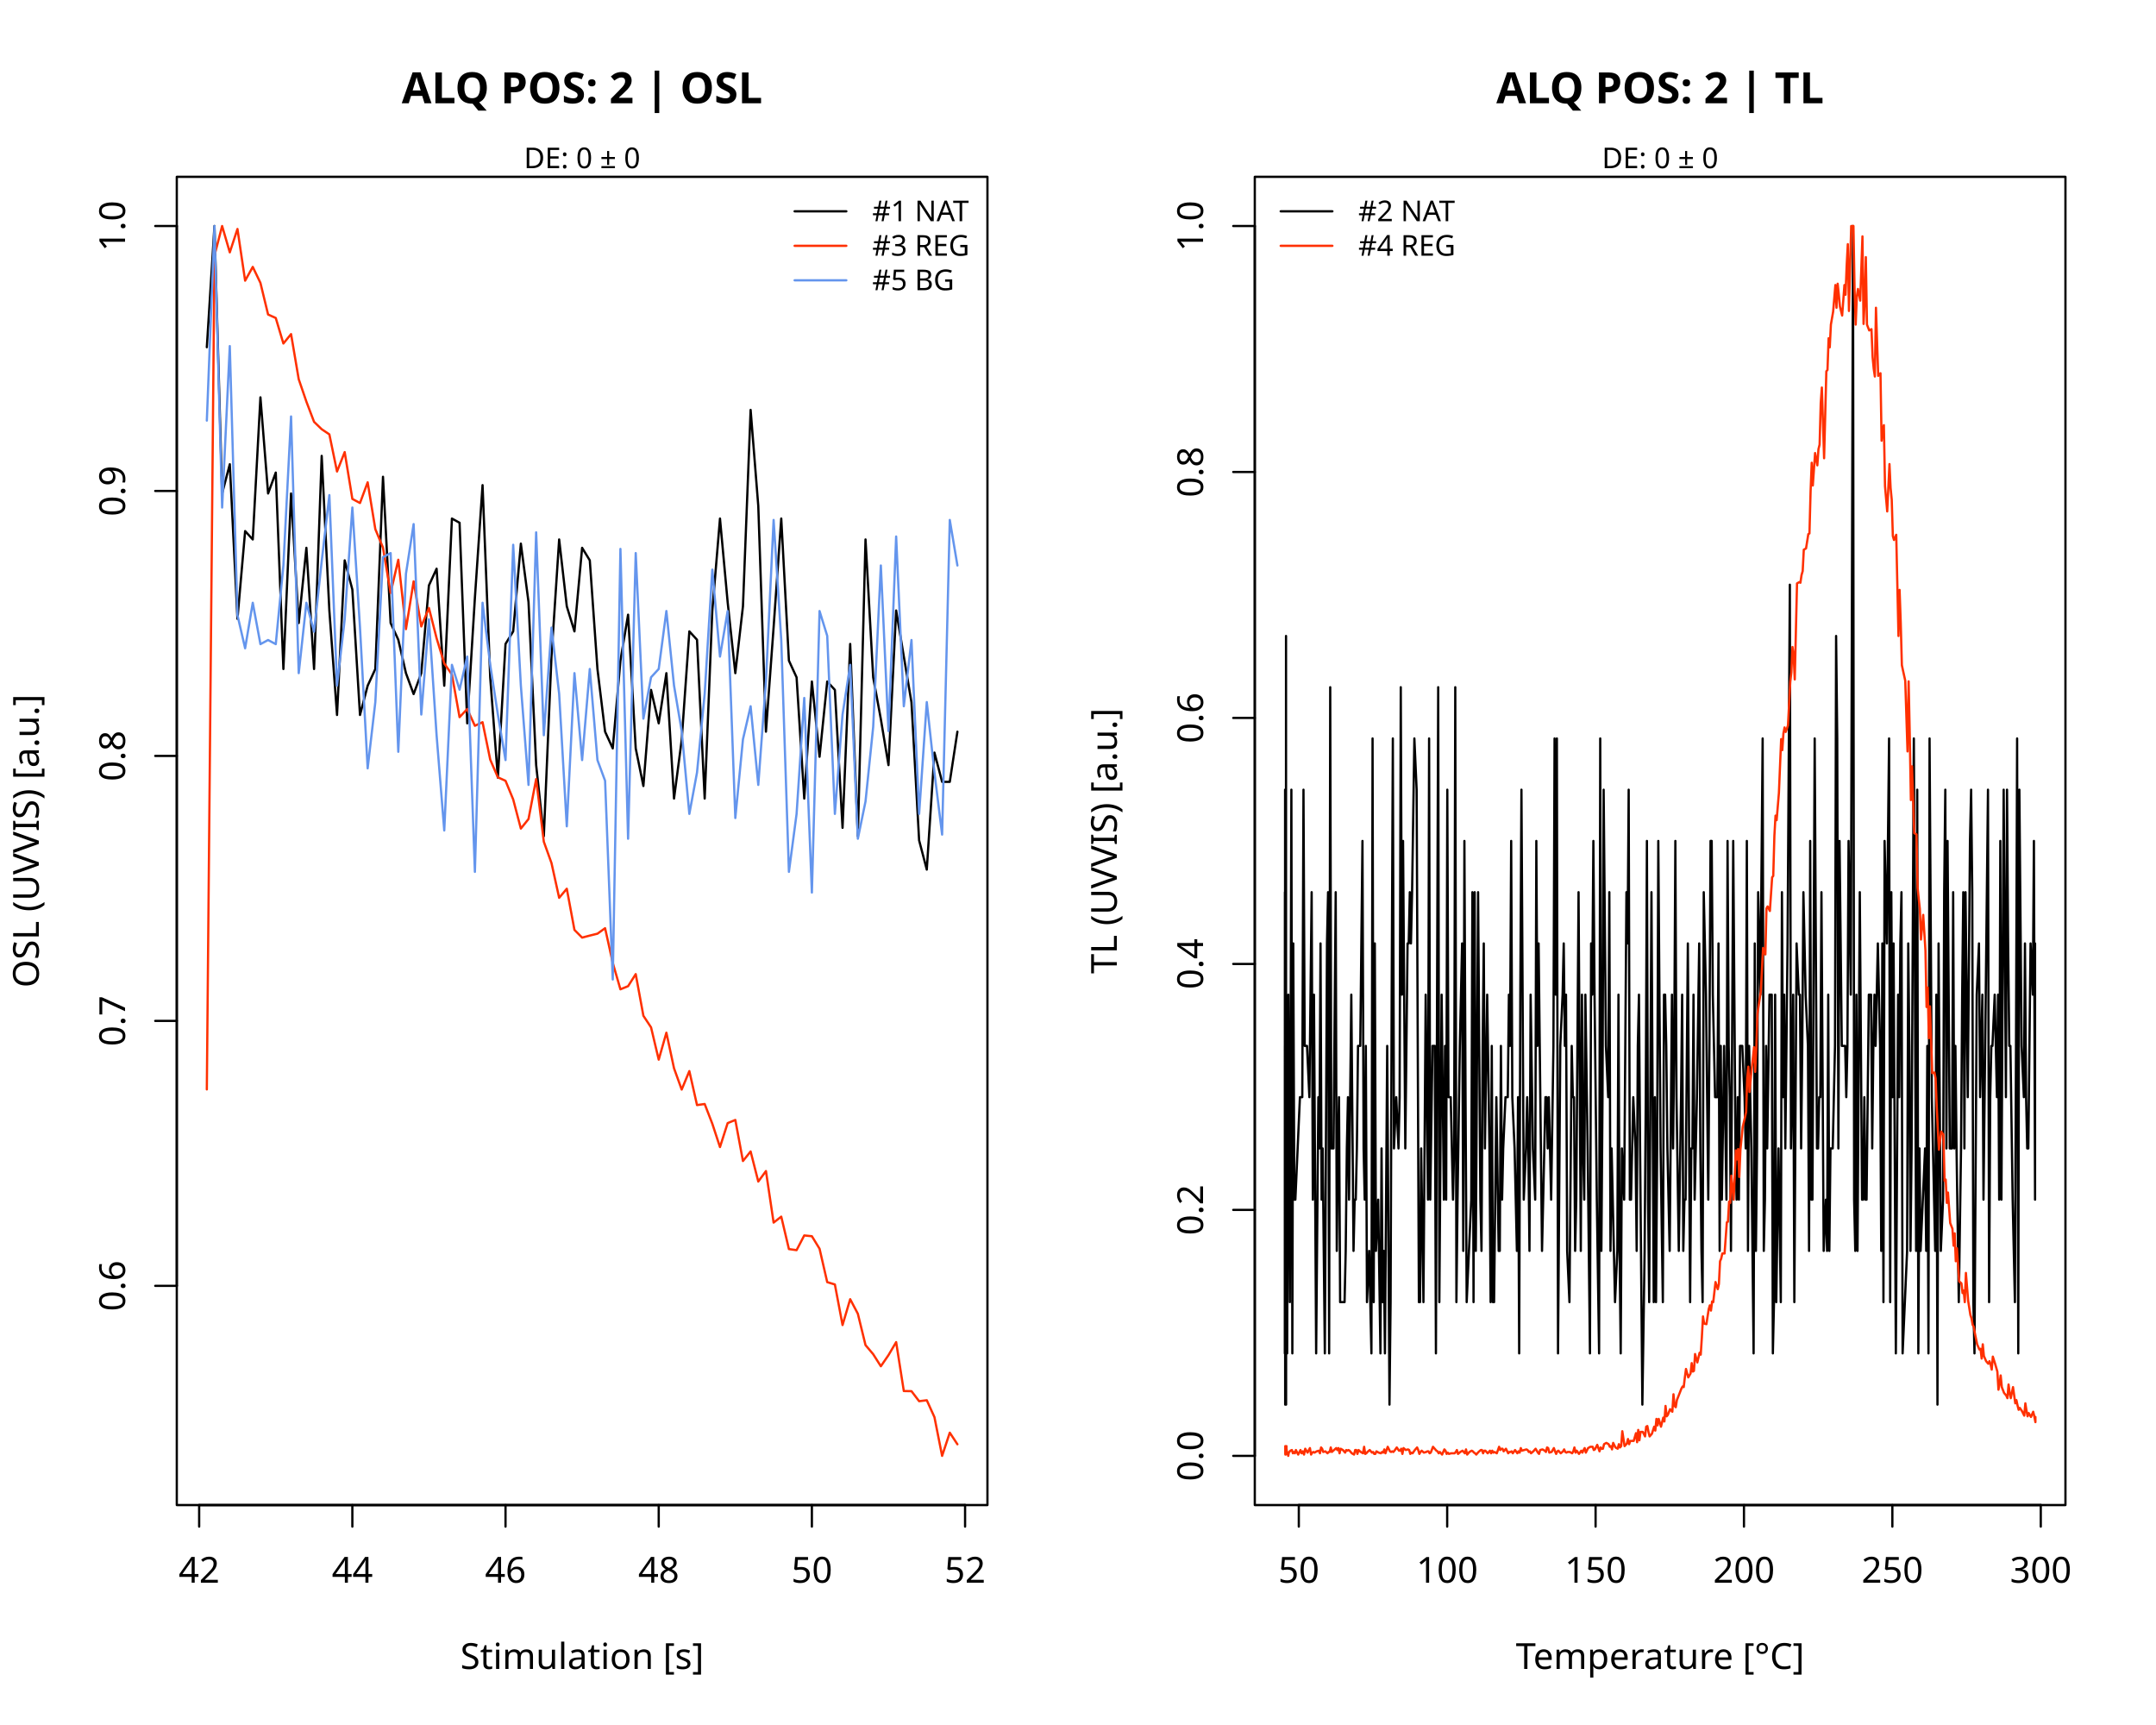
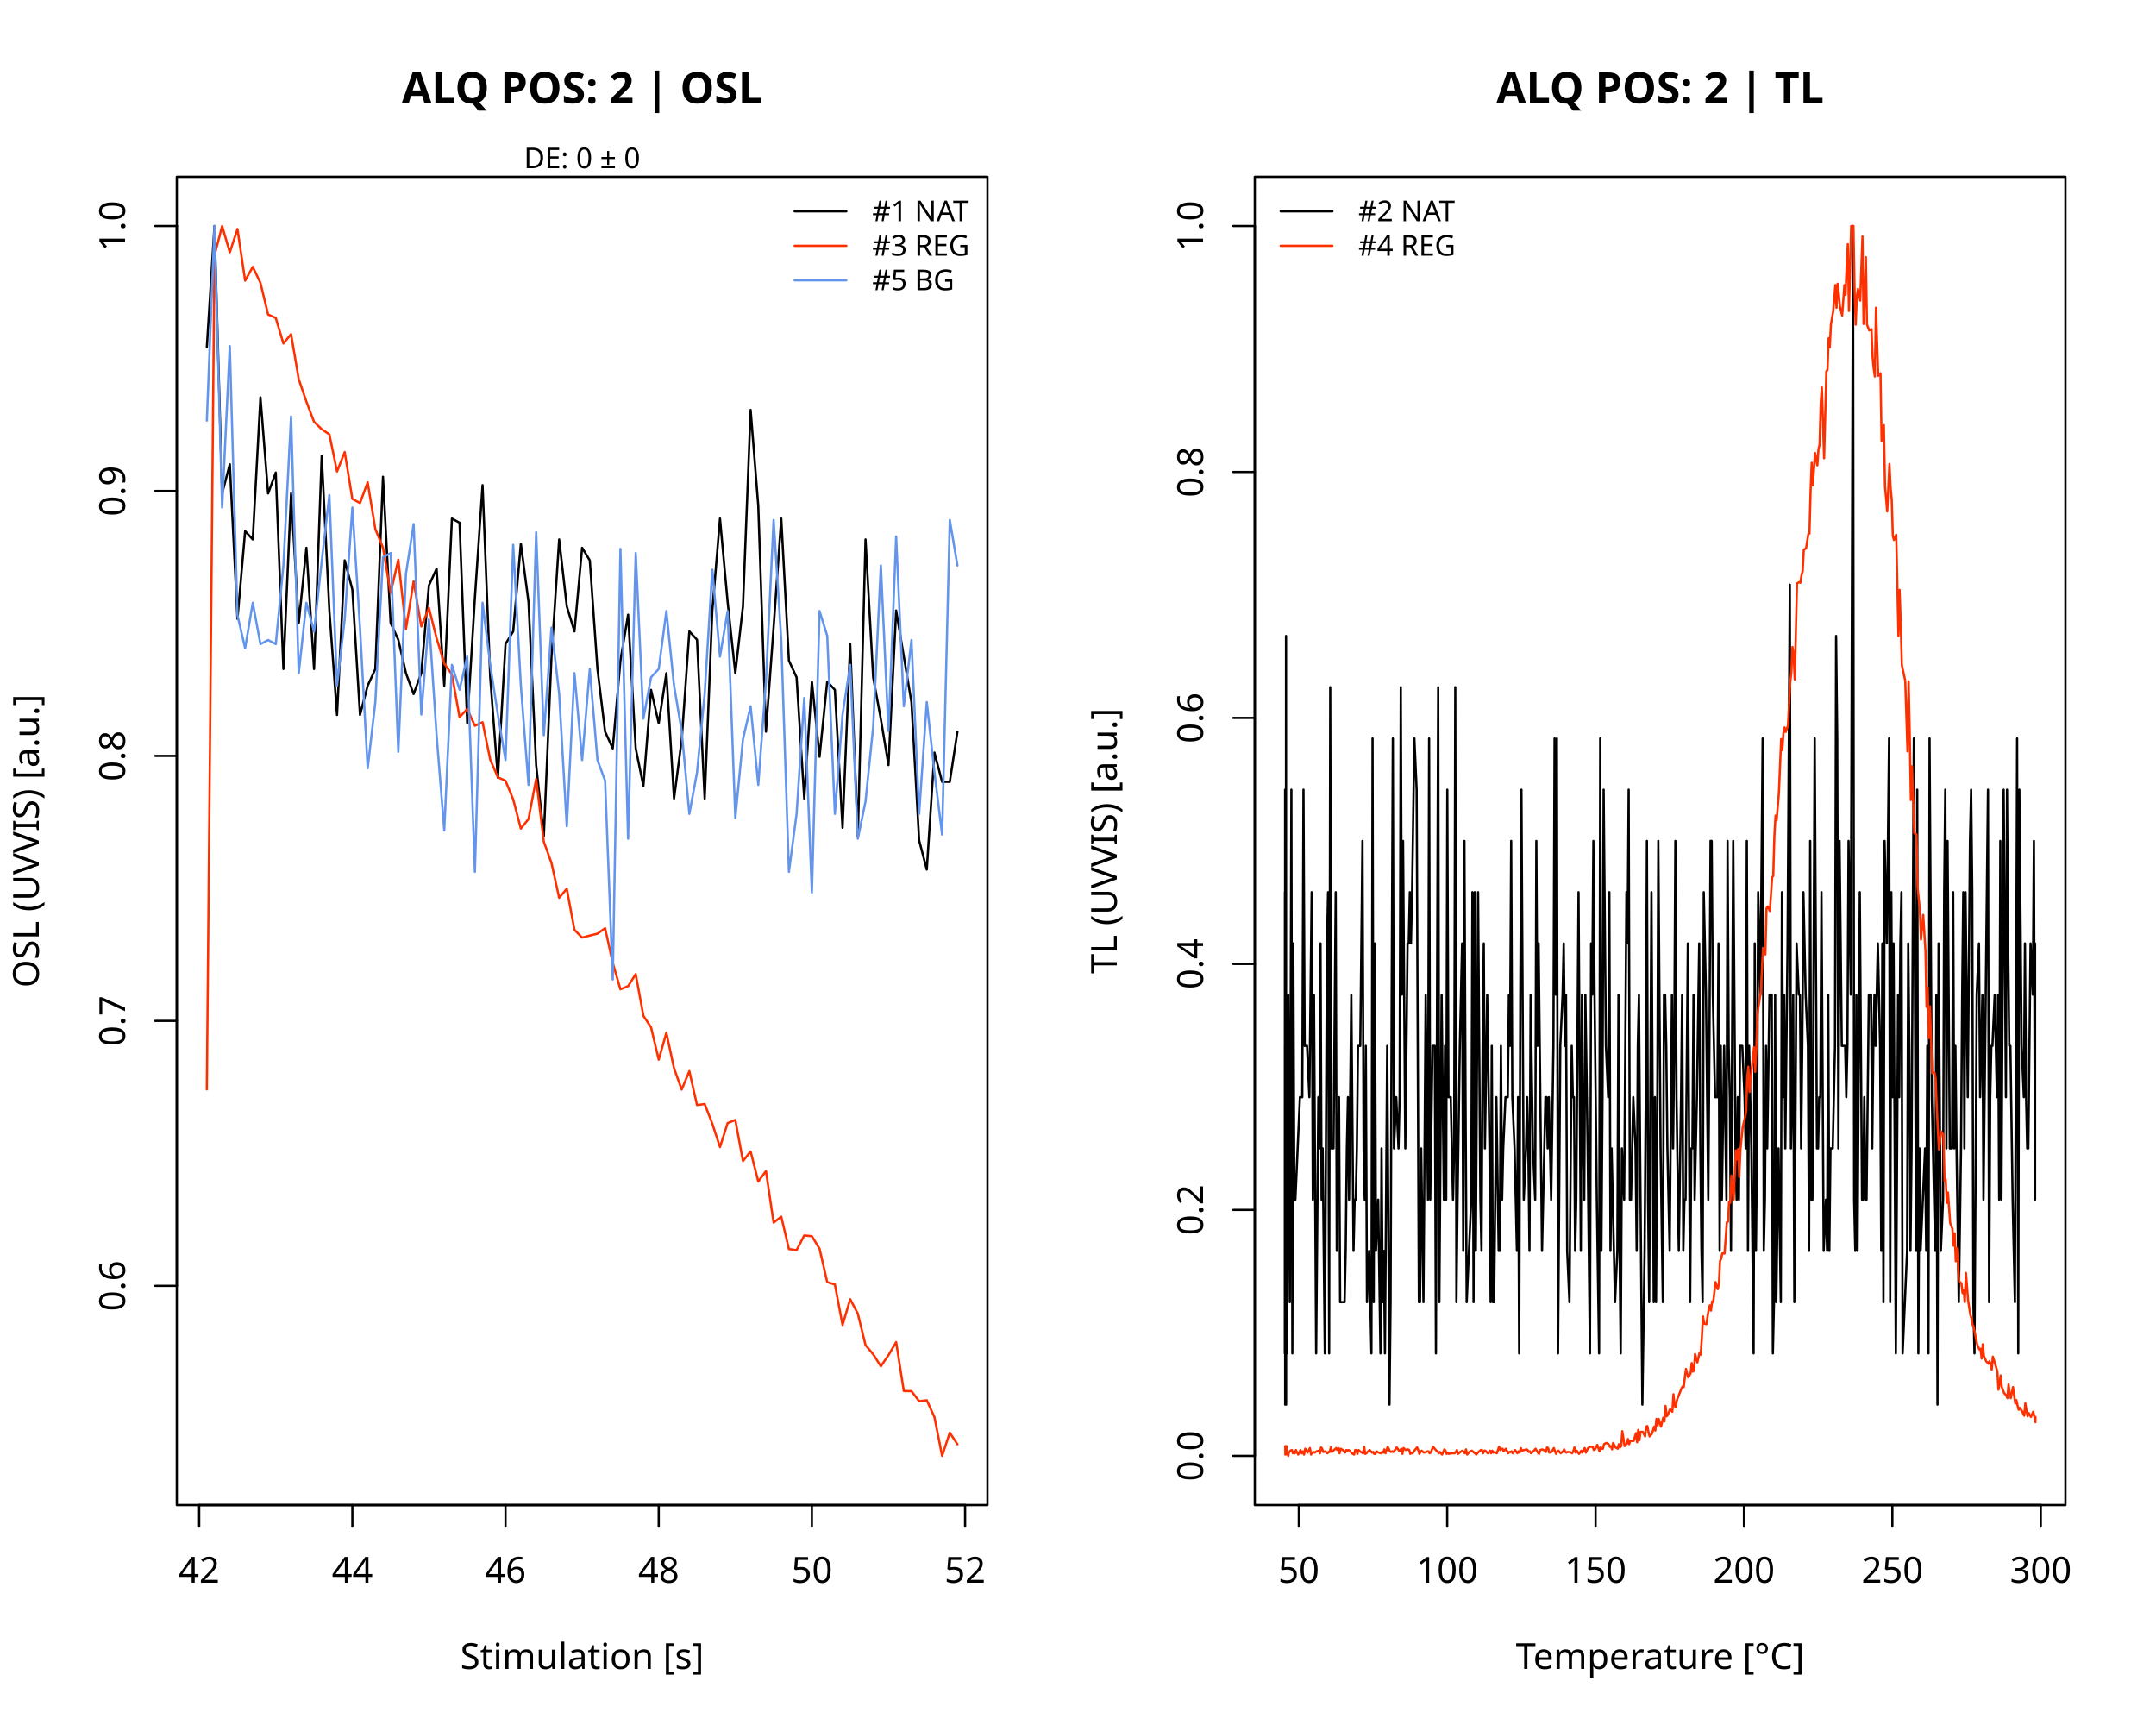
<svg xmlns="http://www.w3.org/2000/svg" class="svglite" data-engine-version="2.0" width="720.00pt" height="576.00pt" viewBox="0 0 720.00 576.00">
  <defs>
    <style type="text/css">
    .svglite line, .svglite polyline, .svglite polygon, .svglite path, .svglite rect, .svglite circle {
      fill: none;
      stroke: #000000;
      stroke-linecap: round;
      stroke-linejoin: round;
      stroke-miterlimit: 10.00;
    }
  </style>
  </defs>
  <rect width="100%" height="100%" style="stroke: none; fill: #FFFFFF;" />
  <defs>
    <clipPath id="cpMC4wMHw3MjAuMDB8MC4wMHw1NzYuMDA=">
      <rect x="0.00" y="0.00" width="720.00" height="576.00" />
    </clipPath>
  </defs>
  <g clip-path="url(#cpMC4wMHw3MjAuMDB8MC4wMHw1NzYuMDA=)">
    <line x1="66.51" y1="502.56" x2="322.29" y2="502.56" style="stroke-width: 0.75;" />
    <line x1="66.51" y1="502.56" x2="66.51" y2="509.76" style="stroke-width: 0.75;" />
    <line x1="117.67" y1="502.56" x2="117.67" y2="509.76" style="stroke-width: 0.75;" />
    <line x1="168.82" y1="502.56" x2="168.82" y2="509.76" style="stroke-width: 0.75;" />
    <line x1="219.98" y1="502.56" x2="219.98" y2="509.76" style="stroke-width: 0.75;" />
    <line x1="271.13" y1="502.56" x2="271.13" y2="509.76" style="stroke-width: 0.75;" />
    <line x1="322.29" y1="502.56" x2="322.29" y2="509.76" style="stroke-width: 0.75;" />
    <text x="66.51" y="528.48" text-anchor="middle" style="font-size: 12.00px; font-family: sans;" textLength="13.35px" lengthAdjust="spacingAndGlyphs">42</text>
    <text x="117.67" y="528.48" text-anchor="middle" style="font-size: 12.00px; font-family: sans;" textLength="13.35px" lengthAdjust="spacingAndGlyphs">44</text>
    <text x="168.82" y="528.48" text-anchor="middle" style="font-size: 12.00px; font-family: sans;" textLength="13.35px" lengthAdjust="spacingAndGlyphs">46</text>
    <text x="219.98" y="528.48" text-anchor="middle" style="font-size: 12.00px; font-family: sans;" textLength="13.35px" lengthAdjust="spacingAndGlyphs">48</text>
    <text x="271.13" y="528.48" text-anchor="middle" style="font-size: 12.00px; font-family: sans;" textLength="13.35px" lengthAdjust="spacingAndGlyphs">50</text>
    <text x="322.29" y="528.48" text-anchor="middle" style="font-size: 12.00px; font-family: sans;" textLength="13.35px" lengthAdjust="spacingAndGlyphs">52</text>
    <line x1="59.04" y1="429.36" x2="59.04" y2="75.47" style="stroke-width: 0.75;" />
    <line x1="59.04" y1="429.36" x2="51.84" y2="429.36" style="stroke-width: 0.75;" />
    <line x1="59.04" y1="340.89" x2="51.84" y2="340.89" style="stroke-width: 0.75;" />
    <line x1="59.04" y1="252.41" x2="51.84" y2="252.41" style="stroke-width: 0.75;" />
    <line x1="59.04" y1="163.94" x2="51.84" y2="163.94" style="stroke-width: 0.75;" />
    <line x1="59.04" y1="75.47" x2="51.84" y2="75.47" style="stroke-width: 0.75;" />
    <text transform="translate(41.76,429.36) rotate(-90)" text-anchor="middle" style="font-size: 12.00px; font-family: sans;" textLength="16.68px" lengthAdjust="spacingAndGlyphs">0.6</text>
    <text transform="translate(41.76,340.89) rotate(-90)" text-anchor="middle" style="font-size: 12.00px; font-family: sans;" textLength="16.68px" lengthAdjust="spacingAndGlyphs">0.7</text>
    <text transform="translate(41.76,252.41) rotate(-90)" text-anchor="middle" style="font-size: 12.00px; font-family: sans;" textLength="16.68px" lengthAdjust="spacingAndGlyphs">0.8</text>
    <text transform="translate(41.76,163.94) rotate(-90)" text-anchor="middle" style="font-size: 12.00px; font-family: sans;" textLength="16.68px" lengthAdjust="spacingAndGlyphs">0.9</text>
    <text transform="translate(41.76,75.47) rotate(-90)" text-anchor="middle" style="font-size: 12.00px; font-family: sans;" textLength="16.68px" lengthAdjust="spacingAndGlyphs">1.0</text>
    <polygon points="59.04,502.56 329.76,502.56 329.76,59.04 59.04,59.04 " style="stroke-width: 0.75; fill: none;" />
  </g>
  <defs>
    <clipPath id="cpMC4wMHwzNjAuMDB8MC4wMHw1NzYuMDA=">
      <rect x="0.00" y="0.00" width="360.00" height="576.00" />
    </clipPath>
  </defs>
  <g clip-path="url(#cpMC4wMHwzNjAuMDB8MC4wMHw1NzYuMDA=)">
    <text x="194.40" y="34.48" text-anchor="middle" style="font-size: 14.40px; font-weight: bold; font-family: sans;" textLength="119.82px" lengthAdjust="spacingAndGlyphs">ALQ POS: 2 | OSL</text>
    <text x="194.40" y="557.28" text-anchor="middle" style="font-size: 12.00px; font-family: sans;" textLength="75.37px" lengthAdjust="spacingAndGlyphs">Stimulation [s]</text>
    <text transform="translate(12.96,280.80) rotate(-90)" text-anchor="middle" style="font-size: 12.00px; font-family: sans;" textLength="101.38px" lengthAdjust="spacingAndGlyphs">OSL (UVVIS) [a.u.]</text>
  </g>
  <defs>
    <clipPath id="cpNTkuMDR8MzI5Ljc2fDU5LjA0fDUwMi41Ng==">
      <rect x="59.04" y="59.04" width="270.72" height="443.52" />
    </clipPath>
  </defs>
  <g clip-path="url(#cpNTkuMDR8MzI5Ljc2fDU5LjA0fDUwMi41Ng==)">
    <polyline points="69.07,115.94 71.62,75.47 74.18,164.78 76.74,155.01 79.30,206.64 81.86,177.34 84.41,180.13 86.97,132.68 89.53,164.78 92.09,157.80 94.64,223.39 97.20,164.78 99.76,208.04 102.32,182.92 104.88,223.39 107.43,152.22 109.99,203.85 112.55,238.74 115.11,187.11 117.67,196.87 120.22,238.74 122.78,228.97 125.34,223.39 127.90,159.20 130.45,208.04 133.01,213.62 135.57,224.78 138.13,231.76 140.69,224.78 143.24,195.48 145.80,189.90 148.36,228.97 150.92,173.15 153.47,174.55 156.03,241.53 158.59,199.66 161.15,161.99 163.71,226.18 166.26,259.67 168.82,215.02 171.38,210.83 173.94,181.52 176.50,201.06 179.05,255.48 181.61,279.21 184.17,219.20 186.73,180.13 189.28,202.46 191.84,210.83 194.40,182.92 196.96,187.11 199.52,223.39 202.07,244.32 204.63,249.90 207.19,220.60 209.75,205.25 212.30,249.90 214.86,262.46 217.42,230.37 219.98,241.53 222.54,224.78 225.09,266.65 227.65,247.11 230.21,210.83 232.77,213.62 235.33,266.65 237.88,203.85 240.44,173.15 243.00,201.06 245.56,224.78 248.11,202.46 250.67,136.87 253.23,168.96 255.79,244.32 258.35,209.43 260.90,173.15 263.46,220.60 266.02,226.18 268.58,266.65 271.13,227.57 273.69,252.69 276.25,227.57 278.81,230.37 281.37,276.42 283.92,215.02 286.48,279.21 289.04,180.13 291.60,226.18 294.16,240.13 296.71,255.48 299.27,203.85 301.83,219.20 304.39,234.55 306.94,280.60 309.50,290.37 312.06,251.30 314.62,261.07 317.18,261.07 319.73,244.32 " style="stroke-width: 0.75;" />
    <polyline points="69.07,363.77 71.62,85.35 74.18,75.47 76.74,84.26 79.30,76.46 81.86,93.72 84.41,89.12 86.97,94.46 89.53,105.02 92.09,106.18 94.64,114.70 97.20,111.56 99.76,126.63 102.32,134.11 104.88,140.86 107.43,143.32 109.99,145.04 112.55,157.44 115.11,150.96 117.67,166.60 120.22,167.96 122.78,161.05 125.34,176.69 127.90,182.87 130.45,197.99 133.01,186.90 135.57,210.07 138.13,194.12 140.69,209.18 143.24,203.01 145.80,213.11 148.36,221.53 150.92,225.24 153.47,239.47 156.03,236.75 158.59,242.35 161.15,241.15 163.71,253.65 166.26,259.56 168.82,260.71 171.38,266.94 173.94,276.67 176.50,273.48 179.05,260.14 181.61,281.06 184.17,288.18 186.73,299.79 189.28,296.76 191.84,310.51 194.40,313.08 196.96,312.40 199.52,311.77 202.07,309.94 204.63,321.50 207.19,330.34 209.75,329.30 212.30,325.27 214.86,339.18 217.42,343.05 219.98,353.83 222.54,344.83 225.09,356.71 227.65,363.82 230.21,357.65 232.77,369.00 235.33,368.64 237.88,375.23 240.44,383.02 243.00,375.02 245.56,373.97 248.11,387.68 250.67,384.49 253.23,394.53 255.79,391.03 258.35,408.24 260.90,406.25 263.46,417.08 266.02,417.44 268.58,412.53 271.13,412.79 273.69,416.97 276.25,428.12 278.81,428.90 281.37,442.45 283.92,433.82 286.48,438.68 289.04,449.15 291.60,452.18 294.16,456.21 296.71,452.50 299.27,448.15 301.83,464.48 304.39,464.53 306.94,467.88 309.50,467.56 312.06,473.21 314.62,486.13 317.18,478.39 319.73,482.26 " style="stroke-width: 0.75; stroke: #FF3000;" />
    <polyline points="69.07,140.44 71.62,75.47 74.18,169.47 76.74,115.56 79.30,205.41 81.86,216.47 84.41,201.27 86.97,215.09 89.53,213.71 92.09,215.09 94.64,188.82 97.20,139.06 99.76,224.77 102.32,201.27 104.88,210.94 107.43,187.44 109.99,165.32 112.55,228.91 115.11,206.79 117.67,169.47 120.22,209.56 122.78,256.56 125.34,234.44 127.90,186.06 130.45,184.68 133.01,251.03 135.57,191.59 138.13,175.00 140.69,238.59 143.24,206.79 145.80,245.50 148.36,277.30 150.92,222.00 153.47,230.30 156.03,219.24 158.59,291.12 161.15,201.27 163.71,222.00 166.26,238.59 168.82,253.80 171.38,181.91 173.94,228.91 176.50,262.09 179.05,177.76 181.61,245.50 184.17,209.56 186.73,231.68 189.28,275.92 191.84,224.77 194.40,253.80 196.96,223.38 199.52,253.80 202.07,260.71 204.63,327.06 207.19,183.29 209.75,280.06 212.30,184.68 214.86,239.97 217.42,226.15 219.98,223.38 222.54,204.03 225.09,228.91 227.65,244.12 230.21,271.77 232.77,257.94 235.33,231.68 237.88,190.21 240.44,219.24 243.00,204.03 245.56,273.15 248.11,246.88 250.67,235.83 253.23,262.09 255.79,227.53 258.35,173.62 260.90,213.71 263.46,291.12 266.02,271.77 268.58,233.06 271.13,298.03 273.69,204.03 276.25,212.32 278.81,271.77 281.37,238.59 283.92,222.00 286.48,280.06 289.04,267.62 291.60,242.74 294.16,188.82 296.71,244.12 299.27,179.15 301.83,235.83 304.39,213.71 306.94,271.77 309.50,234.44 312.06,257.94 314.62,278.68 317.18,173.62 319.73,188.82 " style="stroke-width: 0.75; stroke: #6495ED;" />
  </g>
  <g clip-path="url(#cpMC4wMHw3MjAuMDB8MC4wMHw1NzYuMDA=)">
    <text x="194.40" y="56.16" text-anchor="middle" style="font-size: 9.60px; font-family: sans;" textLength="39.96px" lengthAdjust="spacingAndGlyphs">DE: 0 ± 0</text>
  </g>
  <g clip-path="url(#cpNTkuMDR8MzI5Ljc2fDU5LjA0fDUwMi41Ng==)">
    <line x1="265.36" y1="70.56" x2="282.64" y2="70.56" style="stroke-width: 0.75;" />
    <line x1="265.36" y1="82.08" x2="282.64" y2="82.08" style="stroke-width: 0.75; stroke: #FF3000;" />
    <line x1="265.36" y1="93.60" x2="282.64" y2="93.60" style="stroke-width: 0.75; stroke: #6495ED;" />
    <text x="291.28" y="73.86" style="font-size: 9.60px; font-family: sans;" textLength="32.55px" lengthAdjust="spacingAndGlyphs">#1 NAT</text>
    <text x="291.28" y="85.38" style="font-size: 9.60px; font-family: sans;" textLength="34.16px" lengthAdjust="spacingAndGlyphs">#3 REG</text>
    <text x="291.28" y="96.90" style="font-size: 9.60px; font-family: sans;" textLength="27.22px" lengthAdjust="spacingAndGlyphs">#5 BG</text>
  </g>
  <defs>
    <clipPath id="cpNDE5LjA0fDY4OS43Nnw1OS4wNHw1MDIuNTY=">
      <rect x="419.04" y="59.04" width="270.72" height="443.52" />
    </clipPath>
  </defs>
  <g clip-path="url(#cpNDE5LjA0fDY4OS43Nnw1OS4wNHw1MDIuNTY=)">
</g>
  <g clip-path="url(#cpMC4wMHw3MjAuMDB8MC4wMHw1NzYuMDA=)">
    <line x1="433.74" y1="502.56" x2="681.52" y2="502.56" style="stroke-width: 0.75;" />
    <line x1="433.74" y1="502.56" x2="433.74" y2="509.76" style="stroke-width: 0.75;" />
    <line x1="483.29" y1="502.56" x2="483.29" y2="509.76" style="stroke-width: 0.75;" />
    <line x1="532.85" y1="502.56" x2="532.85" y2="509.76" style="stroke-width: 0.75;" />
    <line x1="582.40" y1="502.56" x2="582.40" y2="509.76" style="stroke-width: 0.75;" />
    <line x1="631.96" y1="502.56" x2="631.96" y2="509.76" style="stroke-width: 0.75;" />
    <line x1="681.52" y1="502.56" x2="681.52" y2="509.76" style="stroke-width: 0.75;" />
    <text x="433.74" y="528.48" text-anchor="middle" style="font-size: 12.00px; font-family: sans;" textLength="13.35px" lengthAdjust="spacingAndGlyphs">50</text>
    <text x="483.29" y="528.48" text-anchor="middle" style="font-size: 12.00px; font-family: sans;" textLength="20.02px" lengthAdjust="spacingAndGlyphs">100</text>
    <text x="532.85" y="528.48" text-anchor="middle" style="font-size: 12.00px; font-family: sans;" textLength="20.02px" lengthAdjust="spacingAndGlyphs">150</text>
    <text x="582.40" y="528.48" text-anchor="middle" style="font-size: 12.00px; font-family: sans;" textLength="20.02px" lengthAdjust="spacingAndGlyphs">200</text>
    <text x="631.96" y="528.48" text-anchor="middle" style="font-size: 12.00px; font-family: sans;" textLength="20.02px" lengthAdjust="spacingAndGlyphs">250</text>
    <text x="681.52" y="528.48" text-anchor="middle" style="font-size: 12.00px; font-family: sans;" textLength="20.02px" lengthAdjust="spacingAndGlyphs">300</text>
    <line x1="419.04" y1="486.13" x2="419.04" y2="75.47" style="stroke-width: 0.75;" />
    <line x1="419.04" y1="486.13" x2="411.84" y2="486.13" style="stroke-width: 0.75;" />
    <line x1="419.04" y1="404.00" x2="411.84" y2="404.00" style="stroke-width: 0.75;" />
    <line x1="419.04" y1="321.87" x2="411.84" y2="321.87" style="stroke-width: 0.75;" />
    <line x1="419.04" y1="239.73" x2="411.84" y2="239.73" style="stroke-width: 0.75;" />
    <line x1="419.04" y1="157.60" x2="411.84" y2="157.60" style="stroke-width: 0.75;" />
    <line x1="419.04" y1="75.47" x2="411.84" y2="75.47" style="stroke-width: 0.75;" />
    <text transform="translate(401.76,486.13) rotate(-90)" text-anchor="middle" style="font-size: 12.00px; font-family: sans;" textLength="16.68px" lengthAdjust="spacingAndGlyphs">0.0</text>
    <text transform="translate(401.76,404.00) rotate(-90)" text-anchor="middle" style="font-size: 12.00px; font-family: sans;" textLength="16.68px" lengthAdjust="spacingAndGlyphs">0.2</text>
    <text transform="translate(401.76,321.87) rotate(-90)" text-anchor="middle" style="font-size: 12.00px; font-family: sans;" textLength="16.68px" lengthAdjust="spacingAndGlyphs">0.4</text>
    <text transform="translate(401.76,239.73) rotate(-90)" text-anchor="middle" style="font-size: 12.00px; font-family: sans;" textLength="16.68px" lengthAdjust="spacingAndGlyphs">0.6</text>
    <text transform="translate(401.76,157.60) rotate(-90)" text-anchor="middle" style="font-size: 12.00px; font-family: sans;" textLength="16.68px" lengthAdjust="spacingAndGlyphs">0.8</text>
    <text transform="translate(401.76,75.47) rotate(-90)" text-anchor="middle" style="font-size: 12.00px; font-family: sans;" textLength="16.68px" lengthAdjust="spacingAndGlyphs">1.0</text>
    <polygon points="419.04,502.56 689.76,502.56 689.76,59.04 419.04,59.04 " style="stroke-width: 0.75; fill: none;" />
  </g>
  <defs>
    <clipPath id="cpMzYwLjAwfDcyMC4wMHwwLjAwfDU3Ni4wMA==">
      <rect x="360.00" y="0.00" width="360.00" height="576.00" />
    </clipPath>
  </defs>
  <g clip-path="url(#cpMzYwLjAwfDcyMC4wMHwwLjAwfDU3Ni4wMA==)">
    <text x="554.40" y="34.48" text-anchor="middle" style="font-size: 14.40px; font-weight: bold; font-family: sans;" textLength="107.80px" lengthAdjust="spacingAndGlyphs">ALQ POS: 2 | TL</text>
    <text x="554.40" y="557.28" text-anchor="middle" style="font-size: 12.00px; font-family: sans;" textLength="92.17px" lengthAdjust="spacingAndGlyphs">Temperature [°C]</text>
    <text transform="translate(372.96,280.80) rotate(-90)" text-anchor="middle" style="font-size: 12.00px; font-family: sans;" textLength="91.37px" lengthAdjust="spacingAndGlyphs">TL (UVVIS) [a.u.]</text>
  </g>
  <g clip-path="url(#cpNDE5LjA0fDY4OS43Nnw1OS4wNHw1MDIuNTY=)">
    <polyline points="429.52,400.58 429.52,349.24 429.52,383.47 429.51,417.69 429.49,469.02 429.47,212.36 429.46,297.91 429.45,280.80 429.45,297.91 429.44,366.36 429.42,383.47 429.41,451.91 429.40,383.47 429.39,332.13 429.38,366.36 429.37,417.69 429.36,332.13 429.34,366.36 429.33,315.02 429.32,417.69 429.31,332.13 429.29,297.91 429.28,383.47 429.26,366.36 429.25,332.13 429.24,400.58 429.23,434.80 429.22,451.91 429.20,417.69 429.19,469.02 429.17,417.69 429.16,263.69 429.15,366.36 429.14,349.24 429.13,366.36 429.11,417.69 429.10,297.91 429.09,332.13 429.08,400.58 429.07,451.91 429.07,417.69 429.07,451.91 429.08,349.24 429.10,366.36 429.14,400.58 429.18,366.36 429.36,297.91 429.55,383.47 429.70,366.36 429.85,451.91 430.04,383.47 430.23,332.13 430.74,434.80 431.26,263.69 431.58,451.91 431.89,315.02 432.24,400.58 432.59,400.58 433.35,383.47 434.11,366.36 434.50,366.36 434.90,366.36 435.30,263.69 435.70,349.24 436.48,349.24 437.27,366.36 437.65,332.13 438.03,297.91 438.42,400.58 438.80,332.13 439.53,451.91 440.27,366.36 440.63,383.47 440.99,315.02 441.35,400.58 441.71,383.47 442.43,451.91 443.15,315.02 443.51,297.91 443.87,451.91 444.23,229.47 444.59,383.47 445.33,383.47 446.06,297.91 446.42,417.69 446.79,383.47 447.16,366.36 447.54,434.80 448.28,434.80 449.02,434.80 449.40,417.69 449.78,383.47 450.15,366.36 450.52,400.58 451.27,332.13 452.01,417.69 452.39,400.58 452.76,400.58 453.13,383.47 453.51,349.24 454.26,349.24 455.00,280.80 455.38,383.47 455.75,400.58 456.12,349.24 456.50,434.80 457.24,417.69 457.99,451.91 458.37,246.58 458.75,434.80 459.12,315.02 459.50,417.69 460.25,400.58 461.00,451.91 461.37,383.47 461.75,434.80 462.13,417.69 462.50,451.91 463.26,349.24 464.02,469.02 464.39,434.80 464.76,332.13 465.14,246.58 465.52,383.47 466.28,366.36 467.03,383.47 467.41,366.36 467.79,229.47 468.17,332.13 468.55,280.80 469.30,383.47 470.06,315.02 470.44,315.02 470.81,297.91 471.19,315.02 471.57,297.91 472.33,246.58 473.09,263.69 473.46,349.24 473.84,434.80 474.22,434.80 474.60,383.47 475.36,434.80 476.11,332.13 476.49,366.36 476.87,400.58 477.25,246.58 477.63,400.58 478.39,349.24 479.15,349.24 479.53,451.91 479.91,332.13 480.29,229.47 480.67,434.80 481.43,332.13 482.19,400.58 482.57,349.24 482.95,400.58 483.33,263.69 483.72,366.36 484.47,366.36 485.23,400.58 485.61,383.47 485.99,229.47 486.37,434.80 486.75,400.58 487.51,349.24 488.27,315.02 488.66,417.69 489.04,280.80 489.42,366.36 489.80,434.80 490.56,417.69 491.33,400.58 491.71,297.91 492.09,434.80 492.47,297.91 492.85,417.69 493.61,297.91 494.37,400.58 494.75,417.69 495.13,349.24 495.51,315.02 495.89,383.47 496.65,332.13 497.41,383.47 497.80,434.80 498.18,349.24 498.57,434.80 498.95,434.80 499.71,366.36 500.48,417.69 500.85,417.69 501.23,349.24 501.62,400.58 502.00,383.47 502.76,366.36 503.52,366.36 503.90,332.13 504.28,349.24 504.66,280.80 505.04,366.36 505.80,383.47 506.57,417.69 506.95,366.36 507.33,451.91 507.71,332.13 508.09,263.69 508.86,400.58 509.62,383.47 510.00,366.36 510.39,383.47 510.77,417.69 511.15,332.13 511.92,383.47 512.68,400.58 513.06,280.80 513.44,349.24 513.82,315.02 514.20,349.24 514.96,417.69 515.73,383.47 516.10,366.36 516.48,366.36 516.86,383.47 517.24,366.36 518.01,400.58 518.77,349.24 519.15,246.58 519.54,332.13 519.92,246.58 520.30,451.91 521.06,349.24 521.83,332.13 522.21,315.02 522.59,349.24 522.97,332.13 523.36,417.69 524.12,434.80 524.88,349.24 525.26,366.36 525.64,366.36 526.02,417.69 526.40,400.58 527.16,297.91 527.91,417.69 528.30,332.13 528.68,383.47 529.06,400.58 529.44,332.13 530.20,383.47 530.97,451.91 531.35,315.02 531.73,332.13 532.11,280.80 532.50,332.13 533.26,400.58 534.02,451.91 534.40,246.58 534.78,417.69 535.16,366.36 535.54,263.69 536.30,349.24 537.06,366.36 537.44,297.91 537.82,417.69 538.20,383.47 538.58,400.58 539.34,434.80 540.11,417.69 540.49,332.13 540.86,417.69 541.24,451.91 541.63,383.47 542.39,400.58 543.15,297.91 543.53,315.02 543.90,263.69 544.29,400.58 544.68,400.58 545.43,366.36 546.19,383.47 546.57,417.69 546.95,349.24 547.33,332.13 547.71,383.47 548.47,469.02 549.23,417.69 549.61,366.36 549.99,280.80 550.37,400.58 550.75,434.80 551.51,297.91 552.27,434.80 552.65,366.36 553.03,434.80 553.41,383.47 553.79,280.80 554.55,383.47 555.31,434.80 555.69,332.13 556.07,332.13 556.45,349.24 556.83,383.47 557.59,417.69 558.35,332.13 558.73,383.47 559.11,349.24 559.49,280.80 559.87,366.36 560.63,417.69 561.39,366.36 561.76,332.13 562.14,417.69 562.52,400.58 562.90,400.58 563.66,315.02 564.42,434.80 564.80,383.47 565.18,383.47 565.55,332.13 565.93,400.58 566.69,366.36 567.45,315.02 567.83,383.47 568.21,417.69 568.59,434.80 568.97,297.91 569.72,332.13 570.48,400.58 570.86,349.24 571.24,280.80 571.62,280.80 572.00,332.13 572.76,366.36 573.52,366.36 573.90,315.02 574.28,417.69 574.65,349.24 575.02,400.58 575.78,349.24 576.55,400.58 576.92,280.80 577.30,349.24 577.68,366.36 578.06,417.69 578.81,280.80 579.57,383.47 579.95,400.58 580.33,366.36 580.71,400.58 581.08,349.24 581.84,349.24 582.60,366.36 582.98,383.47 583.36,280.80 583.74,417.69 584.12,349.24 584.87,383.47 585.62,451.91 586.00,315.02 586.39,417.69 586.76,383.47 587.14,297.91 587.89,332.13 588.64,246.58 589.02,417.69 589.40,400.58 589.78,349.24 590.16,383.47 590.92,332.13 591.68,332.13 592.05,451.91 592.43,434.80 592.81,332.13 593.19,434.80 593.94,383.47 594.70,434.80 595.08,297.91 595.46,366.36 595.83,332.13 596.21,383.47 596.96,315.02 597.72,195.24 598.09,383.47 598.46,366.36 598.84,332.13 599.22,434.80 599.97,315.02 600.72,332.13 601.11,332.13 601.49,383.47 601.87,349.24 602.25,297.91 603.00,332.13 603.76,349.24 604.14,417.69 604.52,280.80 604.90,400.58 605.27,400.58 606.02,246.58 606.78,383.47 607.15,383.47 607.52,366.36 607.90,366.36 608.28,297.91 609.02,417.69 609.77,400.58 610.15,417.69 610.54,332.13 610.91,417.69 611.29,383.47 612.04,383.47 612.80,349.24 613.17,212.36 613.55,246.58 613.93,383.47 614.32,280.80 615.07,349.24 615.83,349.24 616.20,349.24 616.57,366.36 616.95,349.24 617.33,280.80 618.07,332.13 618.82,75.47 619.19,400.58 619.57,417.69 619.94,332.13 620.32,417.69 621.08,297.91 621.83,400.58 622.21,400.58 622.59,366.36 622.97,400.58 623.34,400.58 624.10,332.13 624.85,332.13 625.23,383.47 625.61,349.24 625.98,332.13 626.36,349.24 627.11,315.02 627.86,349.24 628.24,417.69 628.61,315.02 628.98,434.80 629.36,280.80 630.11,315.02 630.86,246.58 631.23,434.80 631.61,297.91 631.99,366.36 632.36,315.02 633.12,451.91 633.87,332.13 634.25,366.36 634.62,315.02 635.00,297.91 635.38,451.91 636.13,434.80 636.88,417.69 637.26,315.02 637.63,349.24 638.01,417.69 638.38,383.47 639.13,246.58 639.89,417.69 640.26,263.69 640.63,451.91 641.01,383.47 641.38,417.69 642.13,400.58 642.88,383.47 643.26,417.69 643.63,349.24 644.01,451.91 644.38,246.58 645.14,366.36 645.89,400.58 646.27,417.69 646.64,332.13 647.02,469.02 647.39,315.02 648.14,417.69 648.89,400.58 649.26,297.91 649.64,263.69 650.01,383.47 650.39,280.80 651.14,383.47 651.89,383.47 652.26,297.91 652.63,383.47 653.01,349.24 653.39,383.47 654.14,434.80 654.89,383.47 655.27,332.13 655.64,297.91 656.02,383.47 656.39,297.91 657.14,366.36 657.88,280.80 658.26,263.69 658.64,297.91 659.01,434.80 659.38,451.91 660.13,332.13 660.88,315.02 661.26,366.36 661.64,349.24 662.02,332.13 662.39,400.58 663.14,332.13 663.89,263.69 664.26,434.80 664.64,366.36 665.01,349.24 665.38,349.24 666.13,332.13 666.88,366.36 667.25,332.13 667.63,400.58 668.01,280.80 668.38,400.58 669.13,263.69 669.88,366.36 670.25,263.69 670.62,315.02 671.00,349.24 671.38,349.24 672.13,400.58 672.88,434.80 673.25,349.24 673.62,246.58 674.00,451.91 674.37,263.69 675.12,349.24 675.87,366.36 676.24,315.02 676.62,366.36 676.99,383.47 677.36,383.47 678.11,315.02 678.86,332.13 679.23,280.80 679.61,400.58 679.61,315.02 " style="stroke-width: 0.75;" />
    <polyline points="429.67,485.05 429.67,484.40 429.67,483.97 429.66,485.48 429.64,485.05 429.62,484.62 429.62,482.88 429.61,484.40 429.60,482.88 429.59,483.97 429.57,484.40 429.56,484.40 429.54,484.40 429.53,485.05 429.53,484.40 429.52,484.62 429.50,483.53 429.49,485.27 429.48,484.83 429.47,484.40 429.46,483.75 429.45,485.27 429.43,484.18 429.41,484.18 429.40,483.53 429.39,484.83 429.38,485.48 429.37,485.70 429.35,484.18 429.33,485.27 429.32,484.62 429.31,484.62 429.31,485.27 429.30,485.27 429.28,485.48 429.26,485.05 429.25,485.70 429.24,484.62 429.23,484.18 429.22,482.88 429.22,485.48 429.22,485.27 429.24,483.97 429.25,484.62 429.30,484.18 429.34,484.40 429.53,484.62 429.71,484.40 429.86,485.05 430.01,485.27 430.21,486.13 430.40,485.05 430.92,484.40 431.44,484.18 431.76,485.27 432.08,484.83 432.43,485.27 432.77,484.18 433.53,485.70 434.29,484.18 434.68,485.27 435.08,484.62 435.48,485.70 435.88,483.75 436.66,485.05 437.45,483.53 437.84,485.70 438.22,485.05 438.60,484.83 438.98,485.05 439.71,484.62 440.44,484.40 440.80,485.27 441.17,483.32 441.53,483.75 441.89,484.83 442.61,484.62 443.33,485.27 443.69,484.83 444.05,484.83 444.41,483.32 444.77,484.83 445.50,484.18 446.24,483.53 446.60,484.18 446.97,483.53 447.35,485.27 447.72,483.75 448.46,484.18 449.21,485.05 449.58,484.18 449.95,484.40 450.32,484.18 450.70,484.40 451.44,485.27 452.19,485.70 452.56,484.18 452.93,484.18 453.31,485.48 453.69,484.18 454.43,484.83 455.17,485.27 455.55,483.10 455.92,485.48 456.29,485.27 456.66,484.83 457.42,484.18 458.17,485.05 458.54,484.83 458.92,485.48 459.29,485.48 459.66,484.62 460.41,485.05 461.16,485.27 461.54,484.83 461.92,485.05 462.30,483.97 462.67,485.27 463.43,483.10 464.18,484.62 464.56,484.83 464.94,484.62 465.31,484.83 465.69,484.40 466.45,483.32 467.20,484.40 467.57,484.40 467.95,483.75 468.33,485.48 468.71,483.53 469.46,484.18 470.22,483.97 470.60,484.18 470.98,485.48 471.36,485.05 471.73,485.27 472.49,484.18 473.24,483.32 473.62,484.18 474.00,485.48 474.38,484.83 474.76,484.40 475.52,485.05 476.28,484.83 476.66,484.62 477.04,484.62 477.42,485.27 477.80,485.05 478.55,483.10 479.31,483.97 479.69,484.40 480.07,484.62 480.45,485.27 480.83,484.83 481.59,485.70 482.35,483.97 482.73,484.40 483.11,485.48 483.49,485.05 483.87,485.48 484.63,485.27 485.39,485.27 485.77,485.27 486.16,484.83 486.53,484.18 486.91,485.48 487.67,484.83 488.43,484.40 488.81,484.83 489.19,485.27 489.58,483.97 489.96,485.70 490.72,484.83 491.48,484.40 491.86,484.62 492.24,485.05 492.62,485.27 493.00,485.70 493.76,484.83 494.52,484.18 494.90,484.18 495.28,485.27 495.67,484.40 496.05,484.40 496.81,485.27 497.58,484.40 497.96,485.27 498.34,484.40 498.72,485.05 499.10,484.83 499.86,485.27 500.63,483.10 501.01,484.18 501.38,483.75 501.77,483.75 502.15,484.62 502.91,483.75 503.67,485.27 504.05,484.83 504.43,484.83 504.81,484.62 505.20,485.27 505.96,484.18 506.72,485.27 507.10,484.62 507.49,485.05 507.87,483.53 508.24,484.40 509.01,484.18 509.77,483.97 510.15,484.18 510.54,484.83 510.92,484.62 511.29,485.27 512.06,484.62 512.82,483.75 513.20,484.40 513.58,485.05 513.97,485.48 514.35,484.18 515.11,483.97 515.87,484.40 516.26,484.83 516.64,483.32 517.02,483.53 517.40,485.05 518.16,484.83 518.92,483.53 519.30,484.62 519.68,485.48 520.06,484.62 520.45,484.40 521.21,485.27 521.97,484.62 522.35,483.97 522.73,484.83 523.11,485.05 523.49,484.83 524.25,484.83 525.02,485.27 525.40,484.62 525.78,483.32 526.17,485.05 526.56,484.40 527.31,485.48 528.07,484.40 528.45,485.05 528.83,484.18 529.21,483.53 529.59,485.05 530.35,483.53 531.10,483.10 531.49,483.10 531.87,483.10 532.25,484.18 532.63,483.97 533.40,482.45 534.16,484.62 534.54,483.32 534.92,483.75 535.30,483.75 535.68,482.23 536.44,481.80 537.21,482.23 537.59,483.10 537.97,482.88 538.34,483.97 538.72,481.80 539.48,483.32 540.24,483.75 540.62,482.23 541.01,483.32 541.39,482.88 541.77,477.90 542.53,482.88 543.29,482.02 543.67,480.50 544.05,482.23 544.43,481.15 544.81,481.15 545.57,481.15 546.34,478.55 546.72,481.58 547.09,477.47 547.48,480.94 547.86,478.12 548.62,478.12 549.37,479.64 549.75,476.39 550.13,476.17 550.51,478.12 550.89,479.64 551.65,478.77 552.41,476.39 552.79,477.69 553.17,473.79 553.55,475.95 553.93,473.79 554.69,476.39 555.45,473.35 555.83,474.65 556.21,469.46 556.59,472.92 556.96,472.49 557.72,470.54 558.48,471.40 558.86,465.56 559.24,469.46 559.62,469.89 560.00,467.51 560.77,465.56 561.53,463.61 561.91,462.96 562.28,463.17 562.66,459.93 563.04,457.11 563.80,459.93 564.56,458.63 564.94,455.16 565.32,457.98 565.69,457.76 566.07,452.13 566.83,454.94 567.58,451.69 567.96,452.34 568.34,446.50 568.72,439.57 569.10,441.95 569.86,442.16 570.62,437.18 571.00,435.88 571.38,437.62 571.76,434.58 572.14,434.80 572.90,428.09 573.66,430.47 574.03,428.74 574.41,421.15 574.79,420.29 575.17,418.56 575.92,418.56 576.68,408.16 577.06,407.94 577.43,401.23 577.81,401.66 578.19,392.56 578.95,400.58 579.71,384.12 580.08,387.15 580.46,383.68 580.84,393.00 581.22,383.90 581.98,376.32 582.74,373.07 583.12,371.34 583.49,359.86 583.87,356.18 584.25,364.62 585.01,356.61 585.76,349.68 586.14,357.91 586.52,350.33 586.90,338.63 587.27,336.03 588.03,331.05 588.78,316.54 589.16,317.84 589.55,318.70 589.92,303.33 590.29,302.68 591.05,304.19 591.81,292.93 592.18,292.50 592.56,279.07 592.94,272.35 593.31,273.87 594.07,264.77 594.82,246.79 595.20,250.48 595.58,244.85 595.96,242.90 596.34,244.41 597.10,242.25 597.86,227.73 598.23,224.48 598.60,216.04 598.98,218.64 599.36,226.87 600.12,194.81 600.87,194.38 601.25,194.59 601.63,192.00 602.01,190.70 602.38,183.55 603.13,183.12 603.89,178.35 604.27,178.13 604.65,164.05 605.02,154.52 605.39,162.11 606.15,151.28 606.90,155.39 607.28,149.98 607.66,148.46 608.04,134.60 608.41,129.40 609.16,153.01 609.91,123.98 610.29,123.55 610.67,112.94 611.05,115.97 611.43,108.39 612.18,104.06 612.93,95.18 613.31,102.76 613.69,94.74 614.06,98.21 614.44,102.32 615.19,105.36 615.95,95.18 616.32,98.43 616.70,88.68 617.08,81.53 617.46,103.84 618.21,75.47 618.96,75.47 619.33,96.48 619.71,108.39 620.09,99.08 620.47,96.48 621.22,100.38 621.97,78.93 622.34,108.17 622.71,100.59 623.10,85.86 623.48,108.39 624.23,110.34 624.98,109.91 625.36,119.22 625.73,123.12 626.11,125.72 626.48,102.76 627.23,125.50 627.99,124.63 628.36,147.16 628.74,143.48 629.12,141.96 629.50,162.32 630.24,170.77 630.99,154.96 631.37,162.97 631.75,166.87 632.12,179.00 632.50,180.30 633.25,178.57 634.00,212.36 634.37,196.98 634.75,207.81 635.13,222.10 635.50,223.84 636.26,227.30 637.02,250.91 637.39,227.52 637.76,245.06 638.14,267.15 638.52,255.89 639.27,278.20 640.02,278.63 640.39,296.39 640.76,300.08 641.14,303.54 641.51,313.72 642.26,305.49 643.01,317.40 643.38,336.25 643.76,329.75 644.14,346.65 644.51,336.03 645.27,358.34 646.02,358.12 646.40,360.07 646.77,369.39 647.15,377.19 647.52,383.90 648.27,377.84 649.02,378.92 649.40,394.30 649.77,393.86 650.15,401.66 650.53,398.20 651.27,408.38 652.02,410.32 652.40,415.96 652.77,411.84 653.14,421.15 653.52,416.82 654.27,427.87 655.02,428.52 655.39,431.77 655.77,430.90 656.14,434.80 656.52,425.05 657.27,434.37 658.02,439.13 658.39,440.21 658.77,442.38 659.15,443.03 659.52,445.20 660.27,448.88 661.02,450.61 661.40,450.39 661.78,453.64 662.15,448.88 662.52,452.78 663.27,454.51 664.01,455.38 664.39,454.51 664.76,455.59 665.14,457.33 665.51,452.99 666.27,455.38 667.02,457.98 667.39,464.04 667.76,462.09 668.13,459.28 668.51,463.17 669.26,465.12 670.00,465.99 670.38,466.86 670.76,462.31 671.13,465.12 671.50,466.86 672.25,463.17 673.01,468.59 673.38,467.51 673.75,469.24 674.13,470.75 674.51,470.11 675.25,471.19 676.00,472.70 676.37,468.59 676.74,470.97 677.12,472.92 677.49,471.84 678.24,473.14 678.99,471.40 679.36,472.92 679.73,474.87 679.73,473.14 " style="stroke-width: 0.75; stroke: #FF3000;" />
  </g>
  <g clip-path="url(#cpMC4wMHw3MjAuMDB8MC4wMHw1NzYuMDA=)">
-     <text x="554.40" y="56.16" text-anchor="middle" style="font-size: 9.60px; font-family: sans;" textLength="39.96px" lengthAdjust="spacingAndGlyphs">DE: 0 ± 0</text>
-   </g>
+ </g>
  <g clip-path="url(#cpNDE5LjA0fDY4OS43Nnw1OS4wNHw1MDIuNTY=)">
    <line x1="427.68" y1="70.56" x2="444.96" y2="70.56" style="stroke-width: 0.75;" />
    <line x1="427.68" y1="82.08" x2="444.96" y2="82.08" style="stroke-width: 0.75; stroke: #FF3000;" />
    <text x="453.60" y="73.86" style="font-size: 9.60px; font-family: sans;" textLength="32.55px" lengthAdjust="spacingAndGlyphs">#2 NAT</text>
    <text x="453.60" y="85.38" style="font-size: 9.60px; font-family: sans;" textLength="34.16px" lengthAdjust="spacingAndGlyphs">#4 REG</text>
  </g>
  <defs>
    <clipPath id="cpNTkuMDR8Njg5Ljc2fDU5LjA0fDUwMi41Ng==">
      <rect x="59.04" y="59.04" width="630.72" height="443.52" />
    </clipPath>
  </defs>
  <g clip-path="url(#cpNTkuMDR8Njg5Ljc2fDU5LjA0fDUwMi41Ng==)">
</g>
</svg>
